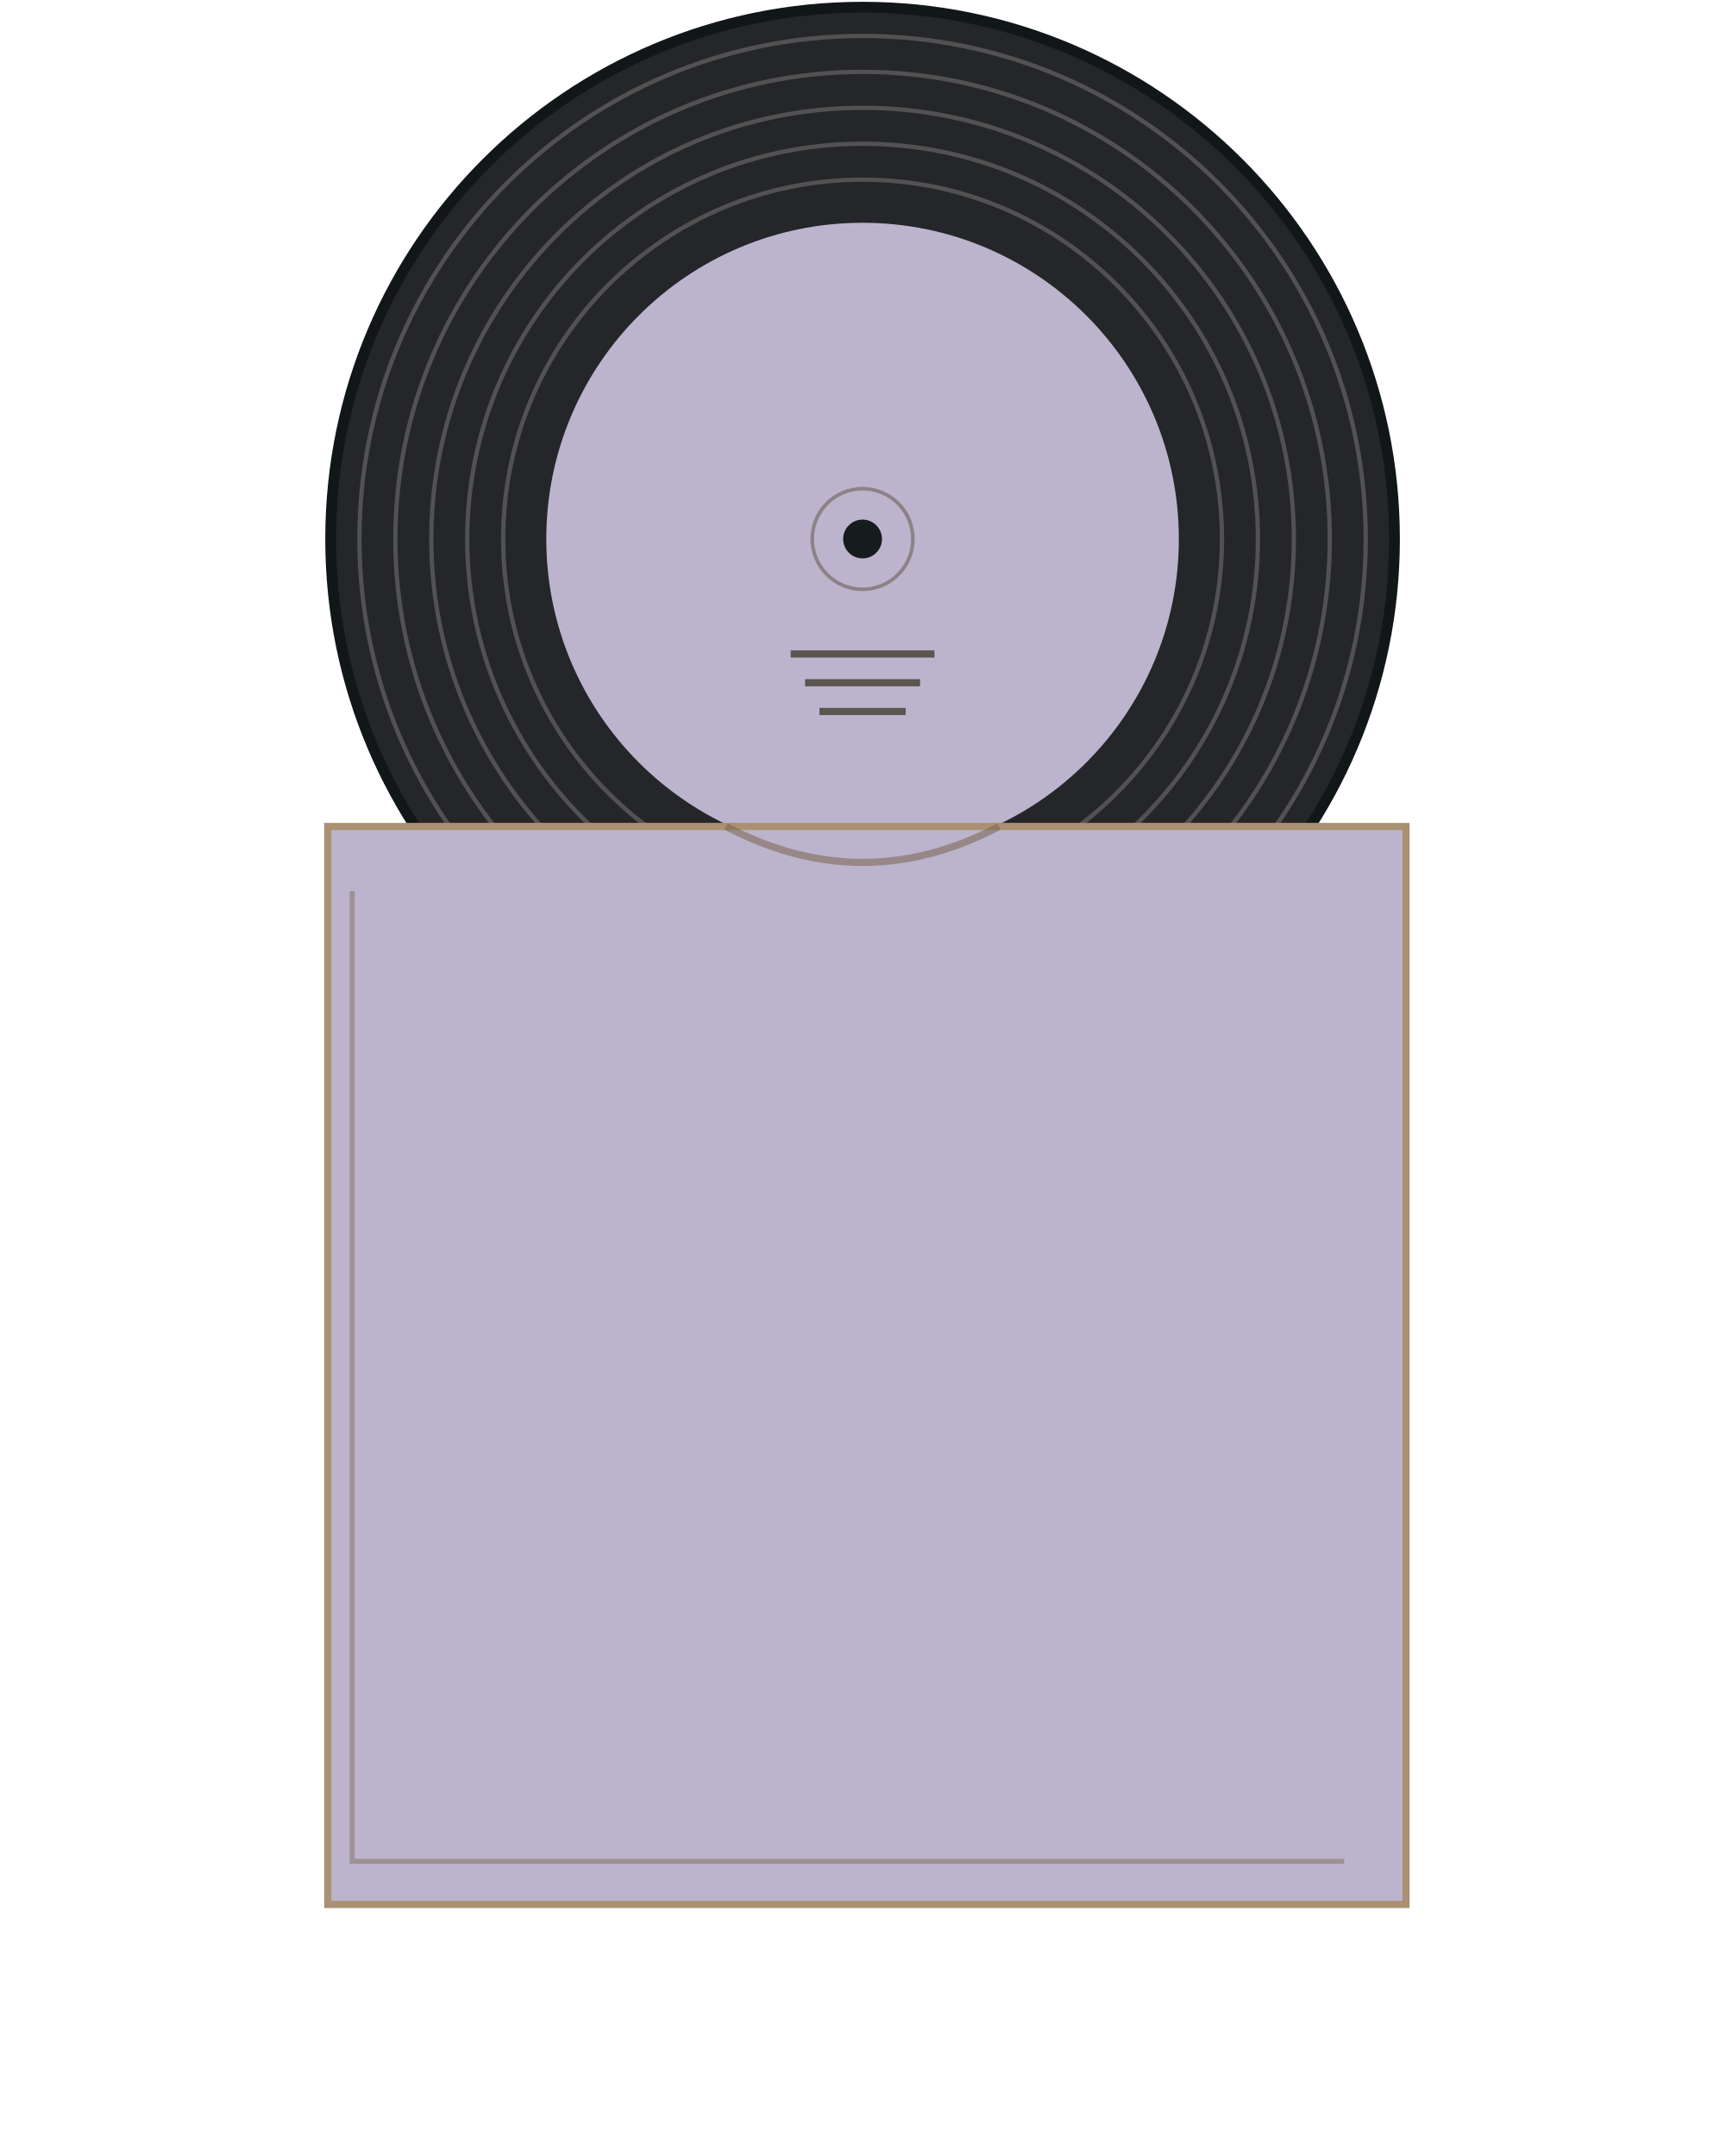
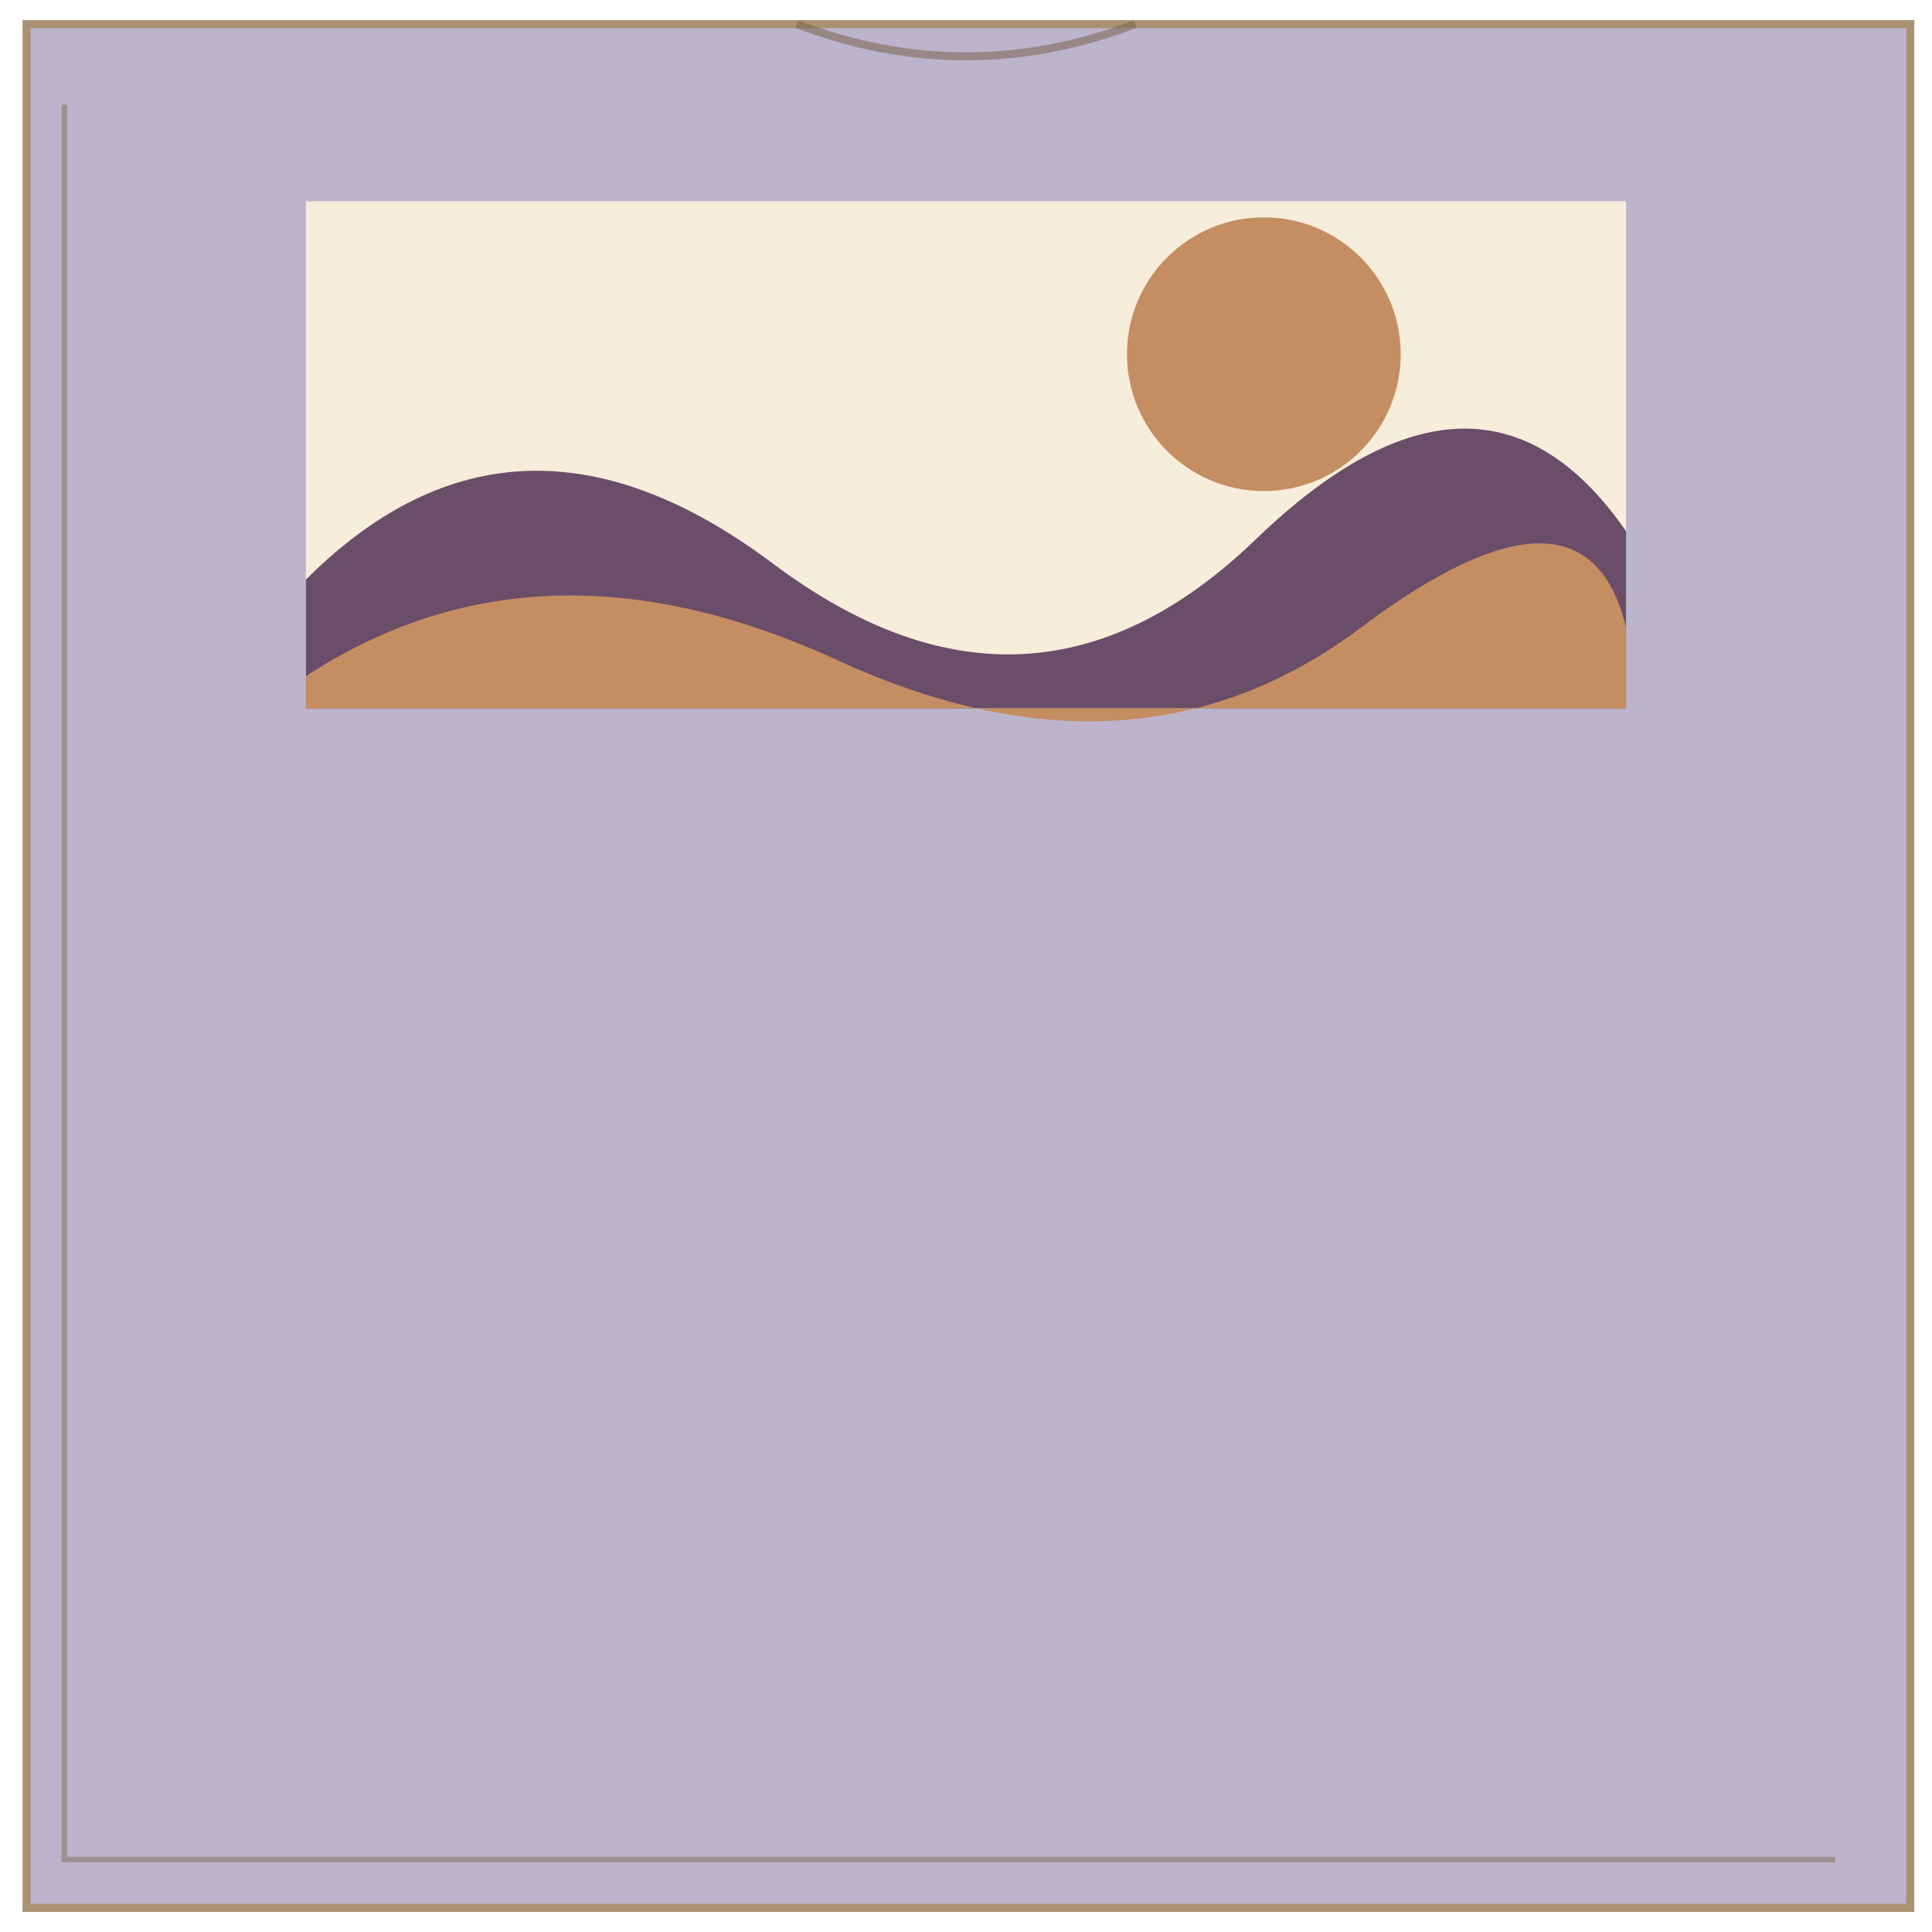
- <svg xmlns="http://www.w3.org/2000/svg" viewBox="0 0 240 300" preserveAspectRatio="xMidYMid meet" opacity="1" aria-hidden="true" focusable="false">
+ <svg xmlns="http://www.w3.org/2000/svg" viewBox="0 0 240 240" preserveAspectRatio="xMidYMid meet" opacity="1" aria-hidden="true" focusable="false" data-variant-artwork="1" data-variant-orientation="3" data-variant-palette="4" data-variant-pressing="0" data-variant-seam="0" data-variant-silhouette="2" data-theme-variant="artwork:1|orientation:3|palette:4|pressing:0|seam:0|silhouette:2">
  <g data-theme-part="record">
-     <g data-visual-axis="pressing" data-visual-value="0">
-       <circle cx="120" cy="75" r="74" fill="#242629" stroke="#111618" stroke-width="1.5" data-theme-record="disc" />
-       <circle cx="120" cy="75" r="50" fill="none" stroke="#515251" stroke-width=".6" />
-       <circle cx="120" cy="75" r="55" fill="none" stroke="#515251" stroke-width=".6" />
-       <circle cx="120" cy="75" r="60" fill="none" stroke="#515251" stroke-width=".6" />
-       <circle cx="120" cy="75" r="65" fill="none" stroke="#515251" stroke-width=".6" />
-       <circle cx="120" cy="75" r="70" fill="none" stroke="#515251" stroke-width=".6" />
+     <rect x="12" y="12" width="216" height="216" fill="#e4dac4" />
+     <g data-theme-swap-detail="disc" data-visual-axis="pressing" data-visual-value="10">
+       <circle cx="120" cy="120" r="98" fill="#25272a" stroke="#24282a" stroke-width="1.5" data-theme-record="disc" />
+       <path d="M80.14 30.47A98 98 0 0 1 159.86 209.53Z" fill="#d0b188" />
+       <circle cx="120" cy="120" r="91" fill="none" stroke="#a2a099" stroke-width=".65" />
+       <circle cx="120" cy="120" r="86" fill="none" stroke="#a2a099" stroke-width=".65" />
+       <circle cx="120" cy="120" r="81" fill="none" stroke="#a2a099" stroke-width=".65" />
+       <circle cx="120" cy="120" r="75" fill="none" stroke="#a2a099" stroke-width=".65" />
+       <circle cx="120" cy="120" r="70" fill="none" stroke="#a2a099" stroke-width=".65" />
+       <circle cx="120" cy="120" r="65" fill="none" stroke="#a2a099" stroke-width=".65" />
+       <circle cx="120" cy="120" r="58" fill="none" stroke="#a2a099" stroke-width=".65" />
+       <circle cx="120" cy="120" r="53" fill="none" stroke="#a2a099" stroke-width=".65" />
+       <circle cx="120" cy="120" r="48" fill="none" stroke="#a2a099" stroke-width=".65" />
+       <circle cx="120" cy="120" r="43" fill="none" stroke="#a2a099" stroke-width=".65" />
+       <circle cx="120" cy="120" r="33" fill="#6a4d68" />
+       <circle cx="120" cy="120" r="3" fill="#191c1d" data-theme-spindle="true" />
+       <circle cx="120" cy="120" r="7" fill="none" stroke="#f5edda" stroke-width=".6" />
    </g>
-     <g data-visual-axis="palette" data-visual-value="4">
-       <circle cx="120" cy="75" r="44" fill="#bcb4cc" />
-       <circle cx="120" cy="75" r="2.7" fill="#161c1d" />
-       <circle cx="120" cy="75" r="7" fill="none" stroke="#655a4c" stroke-width=".5" opacity=".55" />
+     <path d="M12 12H108 Q108 21 120 21 Q132 21 132 12H228V228H12Z" fill="#faf5e9" stroke="#b7a991" stroke-width="1" data-theme-material="paper" />
+     <path d="M17 17V223H222" fill="none" stroke="#ded3bd" stroke-width=".7" />
+     <path d="M30 29H94 M146 29H210 M30 217H210" fill="none" stroke="#6a4d68" stroke-width="1.3" />
+   </g>
+   <g data-theme-part="sleeve">
+     <g data-visual-axis="silhouette" data-visual-value="2">
+       <g data-visual-axis="palette" data-visual-value="4">
+         <rect x="3.3" y="3" width="234" height="234" fill="#bcb4cc" stroke="#aa9172" stroke-width="1" />
+       </g>
    </g>
-     <g data-visual-axis="artwork" data-visual-value="1">
-       <g data-visual-axis="orientation" data-visual-value="3" transform="rotate(0 120 98)">
-         <path d="M110 91H130" fill="none" stroke="#5b5550" stroke-width="1" />
-         <path d="M112 95H128" fill="none" stroke="#5b5550" stroke-width="1" />
-         <path d="M114 99H126" fill="none" stroke="#5b5550" stroke-width="1" />
+     <g data-visual-axis="seam" data-visual-value="0">
+       <path d="M8 13V231H228" fill="none" stroke="#79654f" stroke-width=".7" opacity=".45" />
+       <path d="M99 3Q120 11 141 3" fill="none" stroke="#79654f" stroke-width="1" opacity=".55" />
+       <g data-visual-axis="artwork" data-visual-value="5">
+         <rect x="38" y="25" width="164" height="63" fill="#f6edda" />
+         <circle cx="157" cy="44" r="17" fill="#c58d62" />
+         <path d="M38 72Q64 46 96 70T156 67T202 66V88H38Z" fill="#6a4d68" />
+         <path d="M38 84Q67 65 104 82T169 78T202 78V88H38Z" fill="#c58d62" />
      </g>
    </g>
  </g>
-   <g data-theme-part="sleeve">
-     <g data-visual-axis="silhouette" data-visual-value="2">
-       <rect x="45.6" y="115" width="150" height="150" fill="#bcb4cc" stroke="#aa9172" stroke-width="1" />
-     </g>
-     <g data-visual-axis="seam" data-visual-value="0">
-       <path d="M49 124V259H187" fill="none" stroke="#79654f" stroke-width=".7" opacity=".45" />
-       <path d="M101 115Q120 125 139 115" fill="none" stroke="#79654f" stroke-width="1" opacity=".55" />
-     </g>
-   </g>
-   <rect x="88" y="46" width="64" height="27" fill="none" data-theme-title-area="title" />
-   <rect x="57" y="133" width="126" height="116" fill="none" data-theme-content-area="content" />
+   <rect x="28" y="40" width="184" height="36" fill="none" data-theme-title-area="title" />
+   <rect x="41" y="103" width="158" height="80" fill="none" data-theme-carrier-title-area="title" />
+   <rect x="28" y="84" width="184" height="125" fill="none" data-theme-content-area="content" />
</svg>
